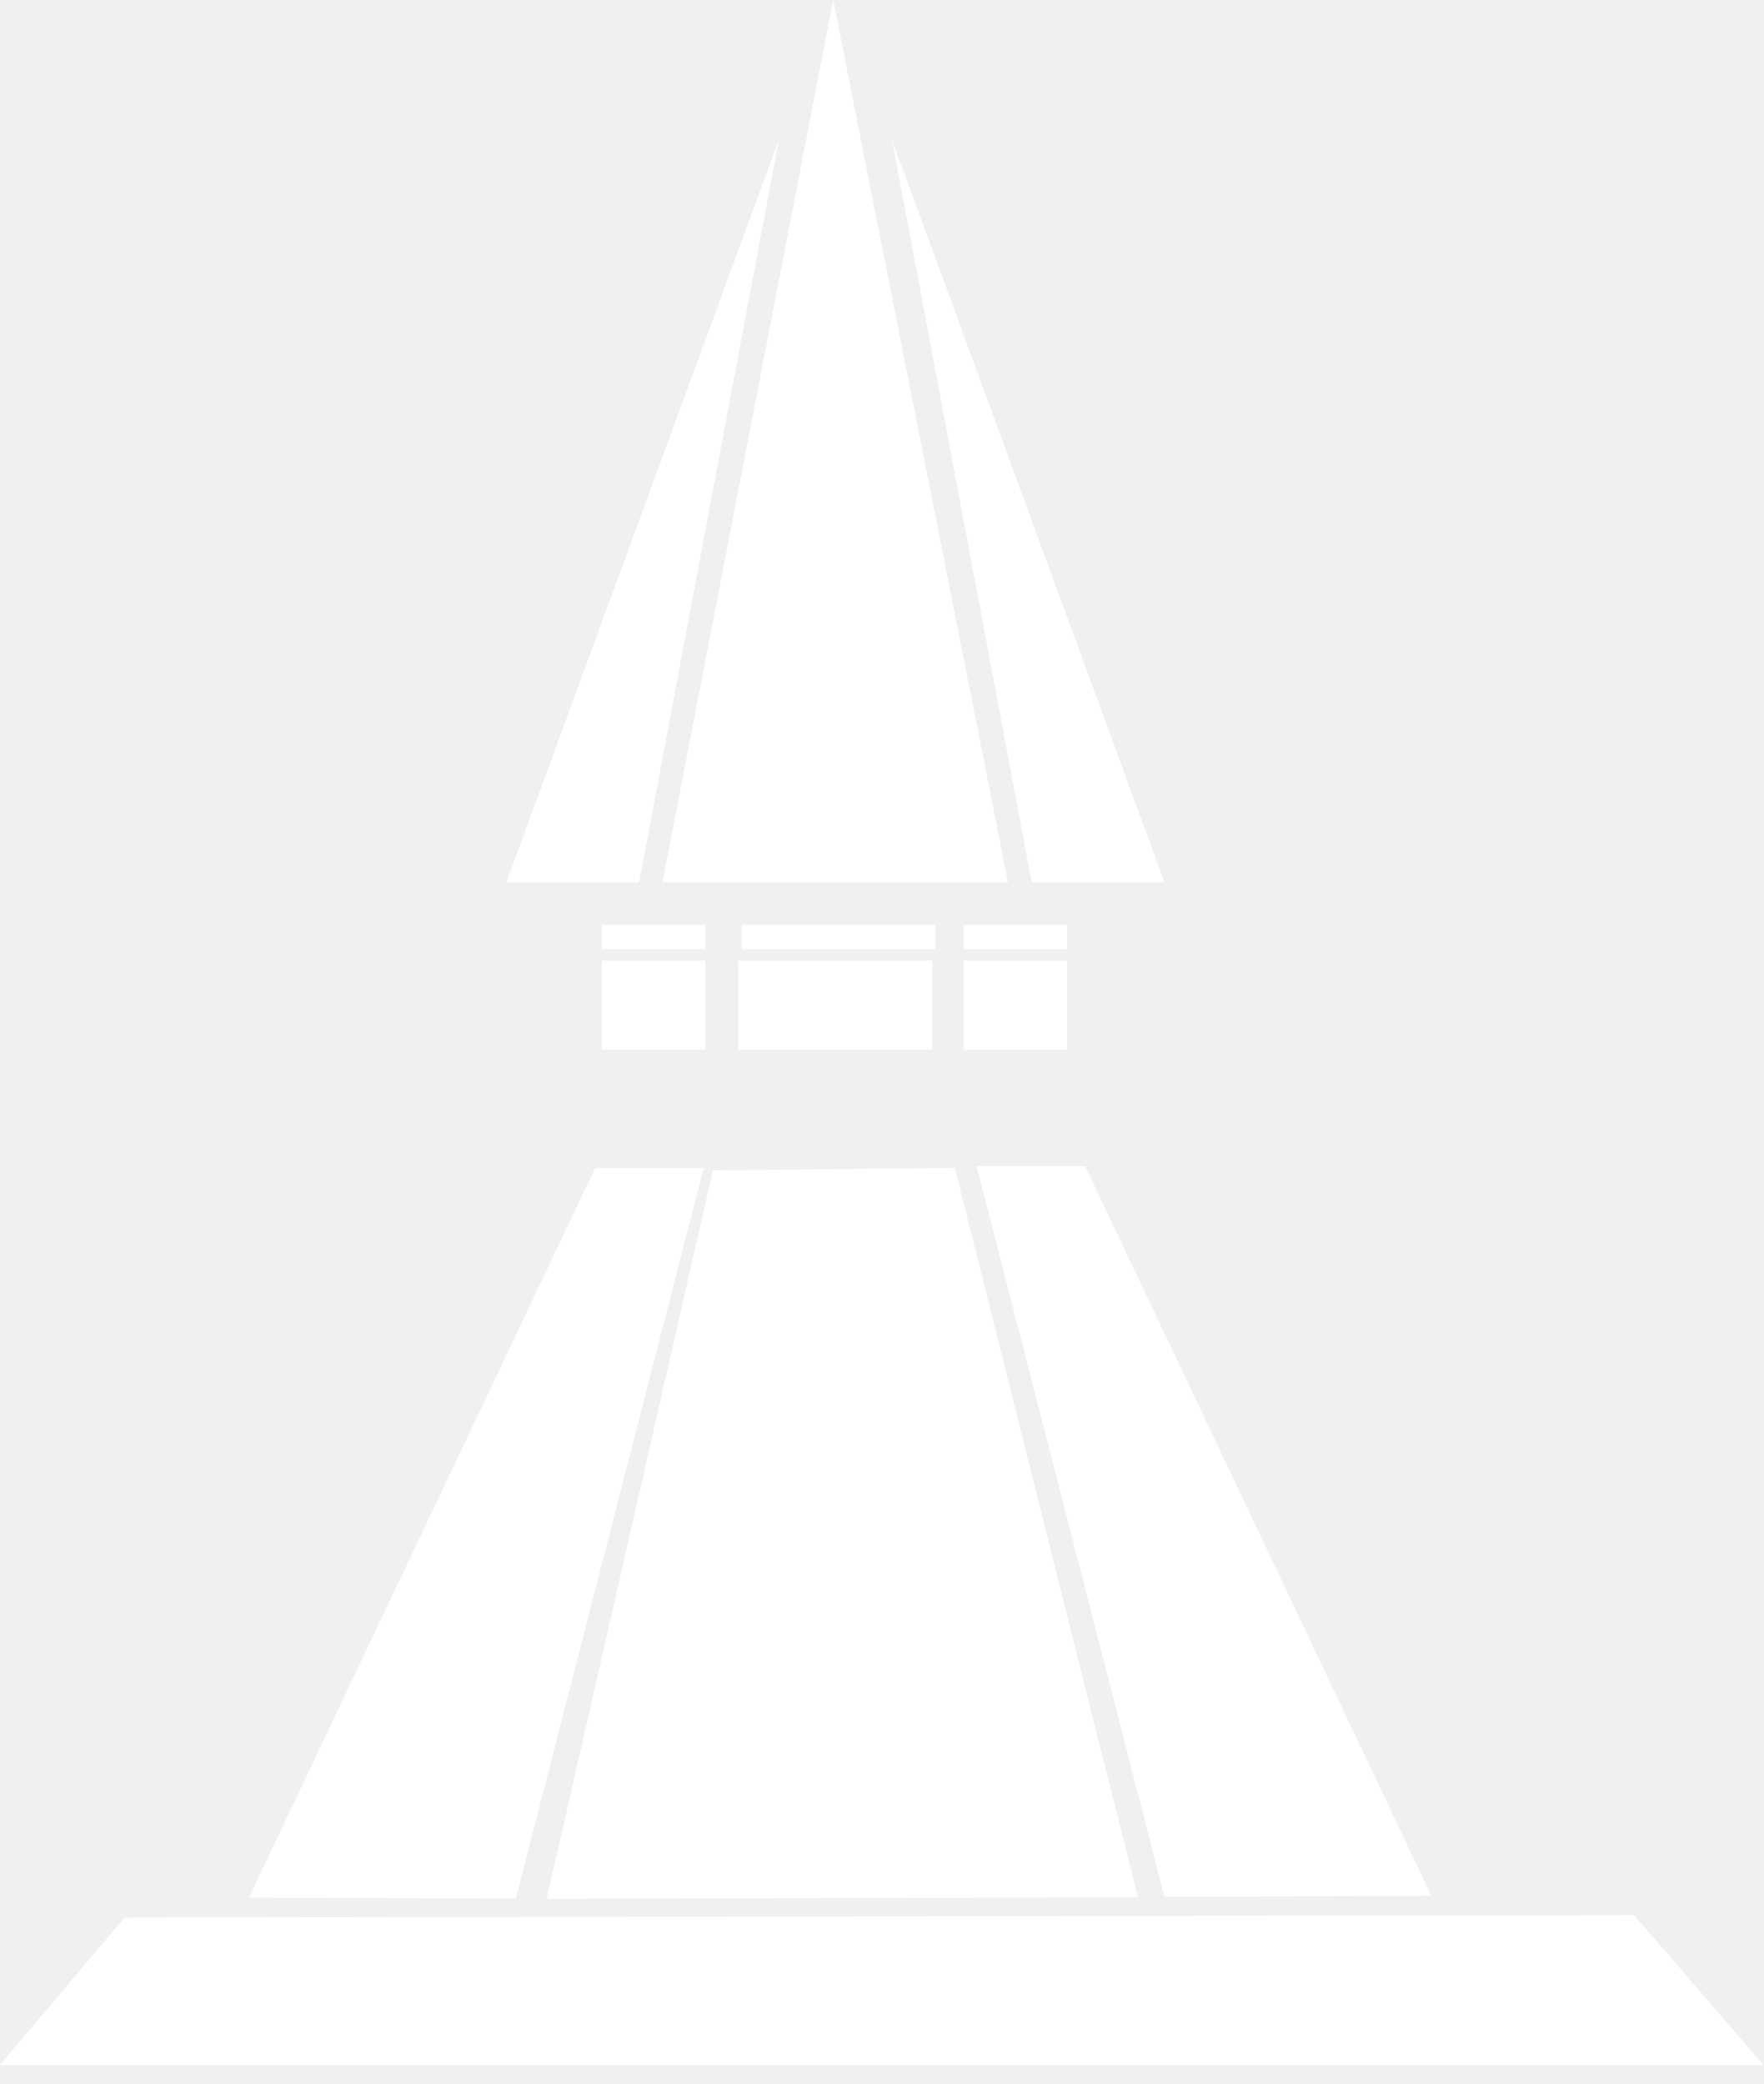
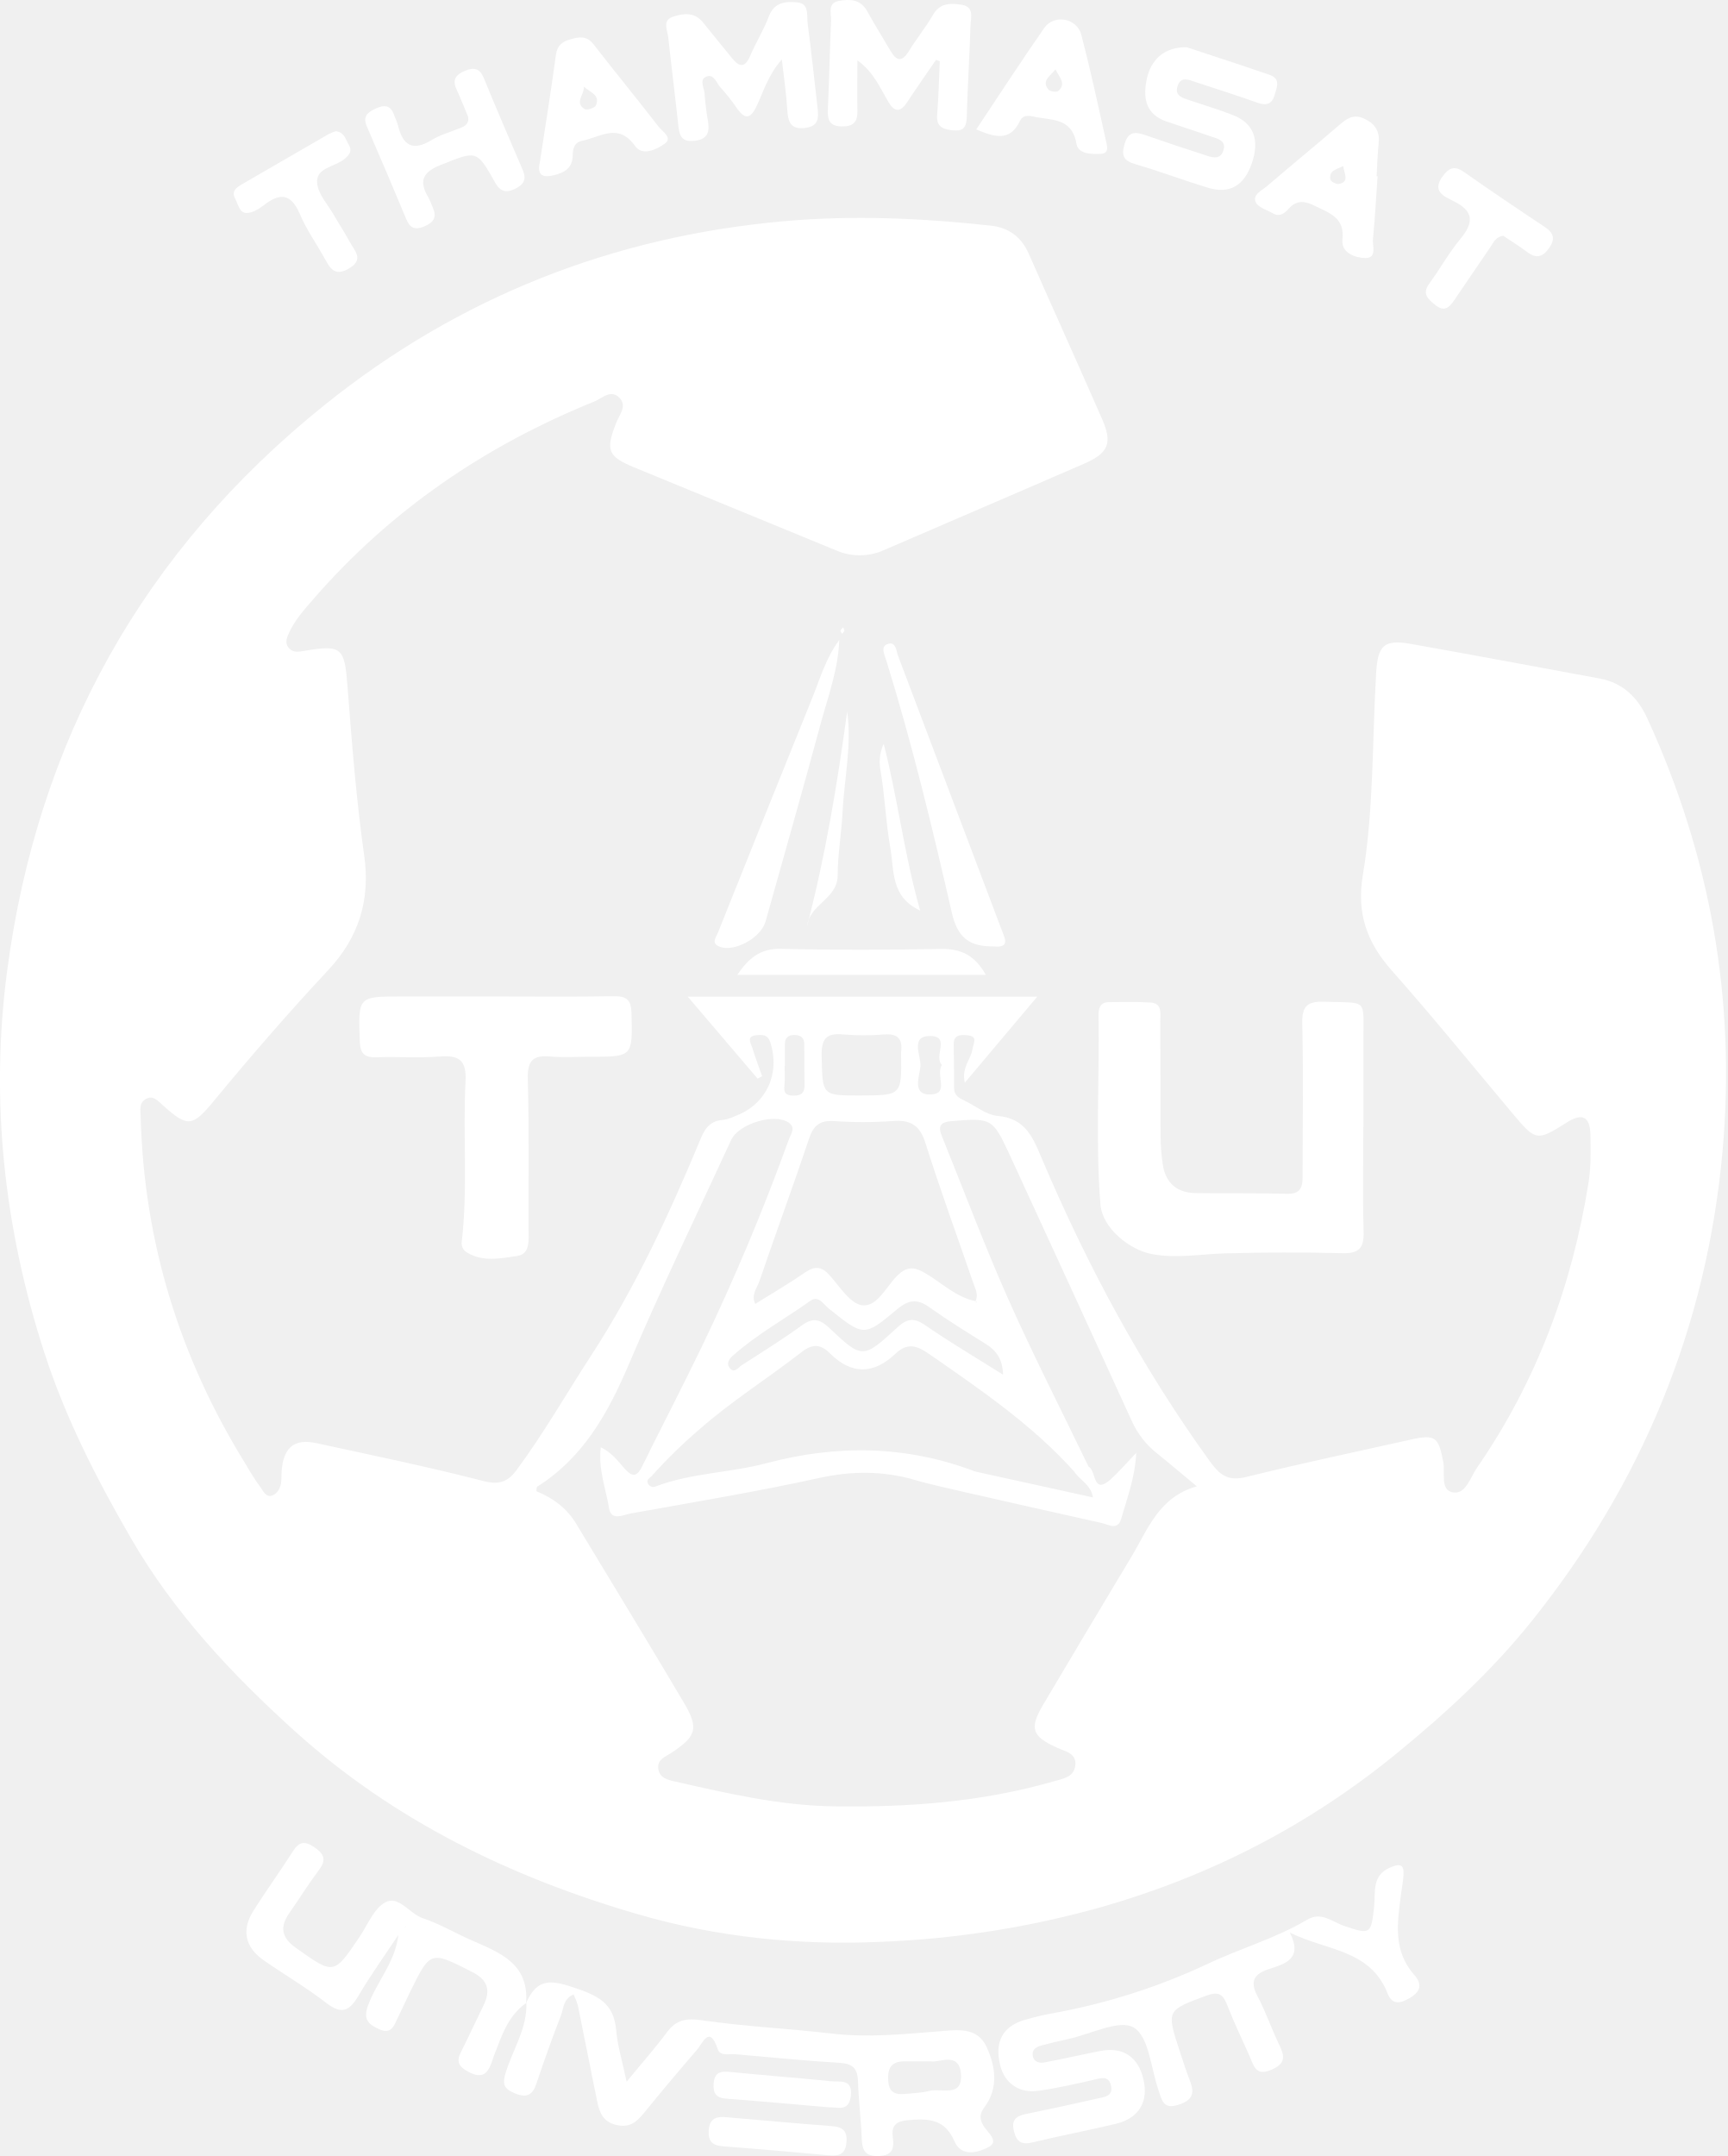
- <svg xmlns="http://www.w3.org/2000/svg" width="88" height="104" viewBox="0 0 88 104" fill="none">
-   <g clip-path="url(#clip0_190_476)">
-     <path d="M88 103.053H0L6.215 95.696L81.537 95.572L88 103.053Z" fill="white" />
-     <path d="M56.785 94.686L27.281 94.757L35.577 58.408L47.644 58.283L56.785 94.686Z" fill="white" />
-     <path d="M71.427 94.609L58.107 94.655L48.734 58.202H54.151C59.91 70.338 65.669 82.474 71.427 94.609Z" fill="white" />
-     <path d="M12.419 94.701L25.739 94.747L35.113 58.294H29.696L12.419 94.701Z" fill="white" />
-     <path d="M41.576 0C38.738 14.676 35.9 29.353 33.062 44.029H50.298L41.576 0Z" fill="white" />
-     <path d="M44.511 6.969L51.483 44.029H58.107C53.576 31.676 49.044 19.322 44.511 6.969Z" fill="white" />
-     <path d="M38.866 6.969C36.542 19.322 34.218 31.676 31.894 44.029H25.27C29.802 31.676 34.334 19.322 38.866 6.969Z" fill="white" />
-     <path d="M46.517 47.941H36.843V52.392H46.517V47.941Z" fill="white" />
-     <path d="M35.196 47.941H30.032V52.392H35.196V47.941Z" fill="white" />
-     <path d="M53.25 47.941H48.085V52.392H53.25V47.941Z" fill="white" />
-     <path d="M46.68 46.161H37.005V47.372H46.68V46.161Z" fill="white" />
-     <path d="M35.196 46.161H30.032V47.372H35.196V46.161Z" fill="white" />
-     <path d="M53.25 46.161H48.085V47.372H53.25V46.161Z" fill="white" />
+ <svg xmlns="http://www.w3.org/2000/svg" width="363" height="453" viewBox="0 0 363 453" fill="none">
+   <g clip-path="url(#clip0_266_591)">
+     <path d="M286.494 236.837C286.494 244.164 286.349 251.496 286.554 258.814C286.647 262.17 285.623 263.39 282.15 263.306C273.908 263.107 265.657 263.121 257.399 263.348C252.306 263.488 247.311 264.47 242.102 263.506C237.381 262.636 231.66 258.05 231.255 253.116C230.185 239.881 231.069 226.614 230.846 213.361C230.818 211.829 231.213 210.567 233.048 210.567C235.948 210.535 238.857 210.47 241.748 210.642C244.266 210.786 243.82 212.9 243.829 214.482C243.88 222.573 243.829 230.664 243.885 238.75C243.9 240.732 244.056 242.711 244.35 244.671C244.932 248.563 247.316 250.611 251.221 250.676C257.641 250.779 264.06 250.653 270.475 250.83C273.734 250.919 273.734 248.912 273.734 246.64C273.734 236.106 273.906 225.571 273.659 215.046C273.571 211.322 274.777 210.349 278.342 210.479C287.606 210.805 286.47 209.632 286.508 218.528C286.536 224.635 286.508 230.738 286.508 236.846L286.494 236.837Z" fill="white" />
+     <path d="M104.211 209.371C112.455 209.371 120.7 209.459 128.944 209.32C131.677 209.268 132.645 210.069 132.71 212.913C132.915 222.047 133.031 222.042 123.865 222.038C121.119 222.038 118.353 222.233 115.626 221.982C112.074 221.651 110.821 222.82 110.914 226.548C111.18 237.065 111.036 247.595 111.063 258.115C111.063 260.396 111.487 263.464 108.764 263.874C105.314 264.386 101.525 265.242 98.15 263.166C97.749 262.945 97.427 262.605 97.227 262.193C97.027 261.782 96.959 261.318 97.033 260.866C98.341 249.652 97.247 238.377 97.829 227.154C98.057 222.731 96.432 221.665 92.373 221.986C87.974 222.336 83.528 221.986 79.096 222.149C76.536 222.238 75.693 221.311 75.605 218.732C75.275 209.352 75.181 209.362 84.496 209.371H104.211Z" fill="white" />
+     <path d="M208.822 198.855C203.799 198.901 201.243 197.128 200.019 191.774C195.96 174.033 191.682 156.321 186.291 138.915C185.891 137.611 184.964 135.917 186.454 135.344C188.316 134.623 188.316 136.806 188.781 137.965C196.016 157.051 203.233 176.138 210.433 195.224C211.117 197.081 212.406 199.199 208.822 198.855Z" fill="white" />
+     <path d="M176.361 134.479C176.152 140.707 173.969 146.419 172.4 152.257C168.676 166.083 164.728 179.843 160.869 193.632C159.915 197.025 154.389 200.089 151.279 198.934C149.324 198.208 150.493 196.914 150.879 195.941C157.437 179.517 164.027 163.119 170.649 146.745C172.339 142.569 173.582 138.184 176.361 134.479Z" fill="white" />
+     <path d="M164.295 12.48C161.311 15.934 160.417 19.333 158.951 22.386C157.657 25.082 156.502 25.068 154.868 22.764C153.841 21.245 152.705 19.803 151.47 18.448C150.59 17.517 150.073 15.515 148.523 16.06C146.815 16.665 148.002 18.443 148.058 19.672C148.201 21.648 148.446 23.615 148.793 25.566C149.152 27.893 148.612 29.29 145.884 29.593C143.277 29.867 142.783 28.55 142.555 26.46C141.89 20.24 141.089 14.04 140.428 7.839C140.27 6.321 139.078 4.282 141.438 3.505C143.635 2.783 145.958 2.499 147.723 4.706C149.72 7.215 151.782 9.673 153.774 12.154C155.306 14.058 156.507 14.407 157.643 11.731C158.83 8.938 160.496 6.312 161.558 3.468C162.694 0.428 165.138 0.274 167.53 0.493C170.114 0.73 169.495 3.235 169.714 4.878C170.5 10.772 171.11 16.688 171.794 22.596C172.046 24.723 172.102 26.525 169.197 26.879C166.129 27.251 165.612 25.617 165.449 23.154C165.254 19.868 164.765 16.623 164.295 12.48Z" fill="white" />
+     <path d="M249.424 9.939C254.689 11.685 260.788 13.663 266.844 15.744C269.172 16.549 268.311 18.384 267.845 19.976C267.31 21.838 266.169 22.252 264.344 21.61C260.024 20.092 255.667 18.677 251.31 17.266C249.913 16.801 248.158 15.93 247.46 18.072C246.762 20.213 248.591 20.581 250.034 21.079C253.065 22.122 256.156 23.015 259.135 24.198C263.488 25.93 264.754 29.412 263.041 34.36C261.43 39.015 258.386 40.812 253.875 39.453C248.754 37.907 243.754 35.994 238.624 34.509C236.115 33.778 235.585 32.731 236.325 30.245C237.181 27.363 238.82 27.75 240.878 28.462C244.923 29.859 248.973 31.223 253.042 32.531C254.438 32.996 256.3 33.732 257.022 31.795C257.915 29.43 255.714 29.118 254.201 28.583C251.179 27.512 248.121 26.558 245.09 25.511C240.924 24.072 240.184 20.855 240.901 17.029C241.697 12.532 244.718 9.809 249.424 9.939Z" fill="white" />
+     <path d="M196.7 12.564C194.67 15.534 192.603 18.476 190.625 21.483C189.149 23.718 187.925 23.532 186.635 21.334C184.894 18.364 183.563 15.12 180.174 12.676C180.174 16.228 180.104 19.784 180.174 23.331C180.239 25.701 179.243 26.59 176.915 26.567C174.425 26.53 173.857 25.31 173.964 23.076C174.257 16.824 174.369 10.567 174.639 4.315C174.704 2.788 173.829 0.633 176.291 0.186C178.619 -0.233 180.853 -0.158 182.241 2.374C183.777 5.167 185.499 7.881 187.119 10.66C188.404 12.885 189.545 13.09 190.992 10.735C192.589 8.137 194.544 5.749 196.067 3.114C197.538 0.572 199.744 0.652 202.039 0.996C204.832 1.415 203.985 3.743 203.939 5.386C203.752 11.787 203.324 18.183 203.156 24.584C203.096 26.744 202.449 27.633 200.191 27.377C198.087 27.158 196.737 26.627 196.932 24.086C197.24 20.361 197.314 16.637 197.486 12.876L196.7 12.564Z" fill="white" />
+     <path d="M98.359 24.5C97.591 22.671 96.814 20.678 95.92 18.746C94.989 16.703 95.827 15.679 97.694 14.887C99.56 14.096 100.803 14.305 101.655 16.377C104.323 22.862 107.083 29.314 109.862 35.752C110.737 37.777 109.965 38.866 108.149 39.713C106.334 40.561 105.114 40.267 104.053 38.373C100.137 31.39 100.17 31.646 92.545 34.686C88.677 36.227 88.029 38.168 90.036 41.51C90.376 42.192 90.679 42.891 90.944 43.605C91.809 45.528 91.246 46.663 89.268 47.525C87.289 48.386 86.195 48.032 85.367 46.03C82.67 39.547 79.925 33.092 77.132 26.665C76.201 24.547 77.08 23.672 78.882 22.838C80.744 21.968 82.071 22.024 82.811 24.174C83.12 24.871 83.393 25.582 83.63 26.306C84.622 30.538 86.707 31.893 90.739 29.402C92.536 28.303 94.668 27.745 96.641 26.926C97.647 26.53 98.643 26.064 98.359 24.5Z" fill="white" />
+     <path d="M113.442 34.118C114.583 26.595 115.802 19.086 116.817 11.55C117.096 9.497 118.13 8.757 119.927 8.24C121.831 7.695 123.339 7.509 124.763 9.352C129.237 15.139 133.902 20.781 138.361 26.577C139.143 27.591 141.443 28.951 139.688 30.194C138.049 31.358 135.033 32.908 133.441 30.659C129.954 25.734 126.188 28.797 122.427 29.556C120.695 29.905 120.369 31.185 120.355 32.638C120.327 35.296 118.651 36.273 116.361 36.827C113.908 37.423 112.846 36.692 113.442 34.118ZM122.692 18.211C122.85 19.855 120.625 21.53 122.859 22.922C123.325 23.22 124.982 22.685 125.215 22.149C126.207 19.924 123.953 19.394 122.711 18.211H122.692Z" fill="white" />
+     <path d="M289.487 37.022C289.179 41.426 288.951 45.834 288.514 50.224C288.369 51.672 289.417 54.242 286.931 54.218C284.78 54.191 281.81 53.115 282.104 50.359C282.611 45.741 279.464 44.834 276.48 43.33C274.362 42.269 272.561 41.859 270.768 43.893C269.986 44.787 268.906 45.634 267.566 44.862C266.225 44.089 264.372 43.595 263.874 42.474C263.171 40.891 265.187 40.016 266.276 39.084C271.364 34.723 276.555 30.482 281.638 26.097C283.281 24.672 284.701 23.918 286.917 25.044C289.133 26.171 289.976 27.754 289.71 30.165C289.468 32.432 289.417 34.723 289.287 37.004L289.487 37.022ZM282.262 34.872C281.047 35.584 279.18 35.733 279.571 37.702C279.66 38.144 280.819 38.759 281.363 38.656C283.686 38.209 282.425 36.403 282.262 34.872Z" fill="white" />
+     <path d="M205.149 27.195C209.972 19.966 214.585 12.834 219.445 5.87C221.512 2.909 226.321 3.794 227.238 7.327C229.151 14.682 230.757 22.112 232.396 29.532C232.624 30.561 233.22 32.255 231.264 32.325C229.309 32.395 226.581 32.4 226.204 30.189C225.245 24.602 220.832 25.324 217.164 24.491C216.033 24.235 214.911 24.211 214.371 25.352C212.267 29.826 209.031 28.82 205.149 27.195ZM221.796 14.566C220.711 16.028 218.789 16.893 220.316 18.816C220.646 19.24 222.052 19.435 222.401 19.119C224.137 17.545 222.592 16.256 221.796 14.566Z" fill="white" />
+     <path d="M70.54 27.572C72.374 27.735 72.621 29.295 73.291 30.421C74.097 31.776 73.38 32.59 72.304 33.466C70.307 35.09 66.355 35.216 66.644 38.465C66.853 40.821 68.929 43.023 70.209 45.267C71.271 47.129 72.467 48.893 73.468 50.778C74.469 52.664 76.624 54.502 73.287 56.439C70.2 58.241 69.278 56.188 68.119 54.111C66.411 51.053 64.344 48.153 62.998 44.95C61.136 40.574 58.776 40.504 55.392 43.148C54.358 43.959 52.948 44.792 51.742 44.745C50.267 44.685 50.006 42.809 49.377 41.65C48.605 40.253 49.629 39.41 50.774 38.759C56.838 35.239 62.907 31.726 68.98 28.219C69.483 27.964 70.004 27.747 70.54 27.572Z" fill="white" />
+     <path d="M315.882 49.535C314.266 49.815 313.885 50.895 313.298 51.756C310.719 55.533 308.148 59.311 305.584 63.091C304.528 64.656 303.485 65.614 301.567 64.046C299.998 62.761 298.811 61.718 300.357 59.586C302.596 56.509 304.462 53.139 306.874 50.22C309.779 46.719 309.718 44.331 305.375 42.222C303.513 41.291 300.855 40.202 303.117 37.102C304.402 35.342 305.57 34.685 307.614 36.119C313.223 40.062 318.912 43.893 324.624 47.687C326.579 48.981 326.854 50.28 325.476 52.194C324.098 54.107 322.748 54.33 320.891 52.934C319.201 51.667 317.404 50.555 315.882 49.535Z" fill="white" />
+     <path d="M207.165 204.824H154.938C157.303 201.365 159.733 199.237 164.174 199.358C175.323 199.638 186.491 199.591 197.645 199.386C201.742 199.303 204.74 200.527 207.165 204.824Z" fill="white" />
+     <path d="M271.048 406.048C273.841 411.573 270.079 412.611 266.7 413.71C263.562 414.729 262.557 416.233 264.251 419.417C265.946 422.601 267.147 426.135 268.725 429.435C269.837 431.763 270.452 433.411 267.296 434.831C263.79 436.409 263.446 433.899 262.543 431.912C260.909 428.299 259.219 424.705 257.771 421.014C256.887 418.751 255.713 418.5 253.553 419.296C245.114 422.406 245.086 422.35 247.935 431.05C248.6 433.08 249.247 435.119 250.025 437.102C251.035 439.672 250.784 441.199 247.697 442.223C244.355 443.322 244.155 441.176 243.456 439.188C241.846 434.598 241.473 427.959 238.261 426.023C235.263 424.217 229.244 427.392 224.561 428.402C222.624 428.821 220.688 429.272 218.77 429.798C217.676 430.092 216.75 430.729 217.048 432.051C217.345 433.373 218.551 433.527 219.603 433.322C223.5 432.582 227.368 431.679 231.264 430.929C236.008 429.998 239.225 432.2 240.305 436.981C241.366 441.636 239.29 445.091 234.518 446.226C228.727 447.623 222.88 448.712 217.089 450.118C214.841 450.667 213.71 450.211 213.095 447.884C212.439 445.416 213.524 444.583 215.679 444.159C220.613 443.154 225.535 442.086 230.445 440.957C231.842 440.636 233.895 440.552 233.508 438.382C233.043 435.91 231.223 436.679 229.528 437.06C225.804 437.903 222.08 438.75 218.304 439.295C214.115 439.9 211.047 437.689 210.139 433.764C209.036 429.012 210.67 425.851 215.153 424.454C217.349 423.805 219.581 423.284 221.838 422.895C232.91 420.845 243.674 417.383 253.865 412.593C260.732 409.334 268.124 407.258 274.697 403.348C277.667 401.579 279.967 403.813 282.439 404.651C287.946 406.513 288.132 406.453 288.756 400.629C289.082 397.58 288.202 394.07 292.145 392.38C294.072 391.551 295.082 391.616 294.938 393.967C294.845 395.327 294.58 396.677 294.403 398.036C293.648 403.948 292.676 409.869 297.196 414.953C298.811 416.778 298.681 418.356 296.335 419.757C294.254 421 292.573 421.34 291.568 418.784C287.918 409.539 278.598 409.855 271.048 406.048Z" fill="white" />
+     <path d="M110.537 420.898C112.963 415.377 115.97 416.01 121.361 417.868C126.574 419.655 129.046 421.503 129.507 426.759C129.787 429.906 130.75 432.992 131.677 437.391C134.935 433.421 137.682 430.32 140.14 427.015C142.132 424.338 144.245 423.998 147.588 424.487C156.61 425.814 165.743 426.219 174.825 427.28C182.334 428.165 189.755 427.406 197.203 426.815C201.039 426.512 205.354 425.777 207.318 430.073C209.181 434.105 209.888 438.658 206.927 442.67C205.82 444.169 205.787 445.147 206.704 446.702C207.491 448.038 210.093 449.895 207.751 451.124C205.652 452.227 202.044 453.368 200.555 449.877C198.553 445.221 195.085 445.082 190.876 445.463C188.288 445.701 187.278 446.571 187.618 449.099C187.902 451.301 187.66 452.875 184.694 453C181.617 453.135 181.17 451.627 181.077 449.155C180.924 445.189 180.421 441.241 180.3 437.28C180.216 434.622 179.187 433.593 176.469 433.43C169.155 432.988 161.861 432.261 154.561 431.619C153.249 431.507 151.349 432.085 150.837 430.572C149.082 425.367 147.718 429.236 146.443 430.707C142.653 435.095 138.929 439.536 135.27 444.03C133.729 445.892 132.263 447.144 129.461 446.464C126.658 445.785 125.965 443.792 125.499 441.53C124.103 434.817 122.813 428.081 121.44 421.364C121.202 420.572 120.9 419.802 120.537 419.059C118.325 419.958 118.442 422.057 117.851 423.561C116.012 428.244 114.327 432.997 112.73 437.769C111.925 440.18 110.728 440.855 108.289 439.873C106.05 438.965 105.459 438.104 106.264 435.487C107.758 430.632 110.798 426.205 110.616 420.856L110.537 420.898ZM195.648 433.113C193.134 433.113 191.617 433.113 190.104 433.113C187.357 433.113 186.491 434.44 186.645 437.126C186.812 440.073 188.567 440.138 190.69 439.919C192.198 439.761 193.749 439.733 195.192 439.337C197.72 438.653 202.323 440.832 201.937 435.785C201.565 430.958 197.296 433.467 195.648 433.113Z" fill="white" />
+     <path d="M110.588 420.847C106.762 423.519 105.444 427.68 103.866 431.768C102.968 434.095 102.47 437.596 98.28 435.236C96.418 434.193 95.864 433.169 96.819 431.256C98.452 427.997 99.998 424.664 101.599 421.373C103.126 418.221 102.582 416.033 99.202 414.325C90.431 409.879 90.483 409.772 86.107 418.668C85.236 420.446 84.431 422.262 83.556 424.04C82.76 425.66 82.243 427.569 79.59 426.326C77.327 425.269 76.331 424.245 77.304 421.48C79.138 416.359 83.076 412.29 83.705 406.555C80.912 410.791 77.918 414.934 75.349 419.301C73.487 422.462 71.871 423.393 68.608 420.87C64.395 417.611 59.763 414.907 55.369 411.843C51.505 409.143 50.714 405.522 53.223 401.532C55.899 397.268 58.874 393.195 61.565 388.963C62.854 386.915 64.055 386.775 66.015 388.088C68.073 389.485 68.664 390.723 67.044 392.888C64.847 395.811 62.906 398.939 60.811 401.933C58.762 404.861 59.13 407.1 62.165 409.255C70.186 414.953 70.116 415.023 75.577 406.928C77.281 404.404 78.566 401.002 80.963 399.703C83.793 398.171 86.028 402.091 88.849 403.036C92.303 404.186 95.496 406.085 98.848 407.565C104.83 410.209 111.24 412.435 110.542 420.902L110.588 420.847ZM85.101 404.847L85.329 405.014L85.362 404.726L85.101 404.847Z" fill="white" />
+     <path d="M152.769 444.862C160.217 445.5 167.521 446.166 174.816 446.725C177.055 446.897 178.075 447.656 177.875 450.123C177.656 452.706 176.254 453.042 174.15 452.855C166.865 452.199 159.58 451.538 152.271 450.993C150.158 450.835 148.835 450.36 148.919 447.819C149.045 444.909 150.744 444.653 152.769 444.862Z" fill="white" />
+     <path d="M174.248 442.777C166.893 442.148 159.817 441.483 152.699 440.961C150.535 440.803 149.813 439.895 149.967 437.791C150.13 435.492 151.331 435.138 153.332 435.333C160.422 436.036 167.531 436.576 174.616 437.293C176.478 437.484 179.215 436.702 178.805 440.366C178.396 443.824 175.933 442.675 174.248 442.777Z" fill="white" />
+     <path d="M169.593 194.582C173.48 179.736 175.956 164.663 178.028 149.482C179.02 156.665 177.4 163.69 177.041 170.775C176.818 175.179 176.04 179.569 176.026 183.963C176.008 188.865 170.147 189.959 169.593 194.582Z" fill="white" />
+     <path d="M193.367 191.323C187.101 188.4 187.962 183.009 187.082 178.075C186.105 172.577 185.946 167.009 184.974 161.525C184.692 159.747 184.947 157.926 185.704 156.293C188.665 167.81 190.01 179.578 193.367 191.323Z" fill="white" />
+     <path d="M177.455 132.519L176.99 133.17C176.85 132.952 176.557 132.682 176.608 132.519C176.692 132.244 176.994 132.053 177.204 131.802L177.455 132.519Z" fill="white" />
+     <path d="M346.201 151.005C344.166 146.559 341.08 143.473 336.118 142.56C322.915 140.126 309.718 137.64 296.497 135.298C290.813 134.293 289.515 135.606 289.184 141.439C288.341 155.59 288.719 169.868 286.391 183.866C285.046 191.929 287.238 197.994 292.443 203.883C301.143 213.71 309.42 223.9 317.865 233.965C322.767 239.798 322.934 239.835 329.316 235.799C332.473 233.802 334.13 234.593 334.218 238.397C334.293 241.744 334.339 245.151 333.823 248.443C330.373 270.14 322.892 290.279 310.356 308.42C308.931 310.477 308.028 314.132 305.184 313.54C302.624 313.001 303.708 309.388 303.289 307.177C302.293 301.917 301.651 301.311 296.367 302.498C284.892 305.068 273.375 307.47 261.97 310.31C258.19 311.241 256.463 310.105 254.284 307.098C239.984 287.337 228.541 266.03 219.021 243.643C217.159 239.263 215.637 234.975 209.683 234.472C207.267 234.268 205.005 232.354 202.658 231.242C201.527 230.702 200.489 230.152 200.494 228.63C200.494 225.581 200.461 222.527 200.41 219.473C200.377 217.402 201.806 217.406 203.203 217.514C205.628 217.695 204.544 219.147 204.353 220.456C204.05 222.55 202.025 224.222 202.742 227.494L217.965 209.413H144.529L159.212 226.638L160.143 226.112C159.454 224.138 158.718 222.178 158.094 220.186C157.768 219.143 156.763 217.7 158.969 217.509C160.152 217.406 161.297 217.309 161.856 218.966C163.978 225.413 161.171 231.805 154.929 234.328C153.942 234.728 152.922 235.226 151.889 235.306C149.389 235.501 148.207 236.944 147.304 239.109C140.744 254.876 133.617 270.359 124.274 284.73C119.047 292.769 114.289 301.111 108.582 308.843C106.79 311.264 105.016 312.06 101.655 311.199C89.984 308.196 78.165 305.752 66.383 303.201C61.983 302.27 59.749 304.007 59.237 308.518C59.135 309.425 59.172 310.347 59.102 311.259C58.999 312.568 58.334 313.801 57.24 314.216C55.843 314.746 55.266 313.14 54.6 312.288C53.537 310.814 52.557 309.281 51.663 307.698C37.772 285.321 30.249 261.021 29.56 234.659C29.523 233.318 29.155 231.768 30.603 230.934C32.144 230.041 33.14 231.265 34.16 232.173C39.378 236.851 40.355 236.879 44.908 231.358C52.669 221.955 60.657 212.737 68.971 203.832C75.376 196.961 77.867 189.187 76.526 179.695C74.86 167.941 73.938 156.065 73.026 144.222C72.397 136.048 71.89 135.405 63.822 136.774C62.752 136.951 61.686 137.16 60.82 136.271C59.749 135.173 60.238 134.014 60.764 132.892C62.011 130.229 63.948 128.069 65.852 125.876C82.094 107.163 101.985 93.635 124.875 84.366C126.588 83.672 128.385 81.657 130.233 83.654C131.783 85.325 130.196 87.089 129.544 88.723C127.216 94.598 127.682 95.888 133.268 98.201C147.383 104.034 161.53 109.783 175.63 115.612C177.238 116.322 178.979 116.684 180.737 116.674C182.495 116.664 184.23 116.281 185.83 115.551C199.795 109.499 213.845 103.508 227.82 97.424C232.94 95.199 233.811 93.104 231.613 88.086C226.544 76.485 221.307 64.954 216.21 53.363C214.641 49.792 211.987 47.823 208.193 47.409C193.734 45.831 179.229 45.179 164.737 46.478C128.781 49.68 96.511 62.389 68.324 84.999C30.077 115.672 7.886 155.618 1.499 203.986C-2.081 231.111 0.81 257.874 9.287 284.115C13.779 298.02 20.357 310.827 27.568 323.284C36.515 338.739 48.646 351.713 61.923 363.705C82.843 382.605 107.544 394.522 134.199 402.25C150.618 407.007 167.661 408.767 184.941 408.008C200.759 407.406 216.449 404.93 231.683 400.63C254.354 394.112 274.893 383.596 293.346 368.537C303.806 359.995 313.587 350.977 321.943 340.531C345.028 311.669 358.625 278.85 361.977 241.911C364.821 210.191 359.449 179.928 346.201 151.005ZM195.601 217.672C199.749 217.774 196.127 222.052 197.929 223.724C196.583 225.935 199.474 229.733 195.75 229.957C191.467 230.213 193.264 226.074 193.422 224.068C193.618 221.889 191.09 217.565 195.601 217.672ZM177.218 217.346C180.091 217.59 182.98 217.59 185.853 217.346C188.744 217.136 189.712 218.379 189.354 221.07C189.342 221.225 189.342 221.381 189.354 221.536C189.475 230.148 189.475 230.148 180.774 230.171C172.674 230.194 172.861 230.171 172.66 221.982C172.563 218.421 173.494 216.978 177.218 217.346ZM175.216 235.548C179.325 235.834 183.448 235.834 187.557 235.548C191.309 235.25 193.273 236.362 194.47 240.147C197.579 250.007 201.145 259.727 204.506 269.507C204.935 270.755 205.666 271.993 205 273.38C200.838 272.552 197.882 269.498 194.386 267.473C191.979 266.076 190.476 266.109 188.469 268.115C186.165 270.443 184.28 274.674 181.151 274.246C178.619 273.892 176.44 270.28 174.313 267.924C172.665 266.09 171.245 265.951 169.225 267.333C165.84 269.661 162.289 271.728 158.713 273.967C157.782 272.068 159.081 270.662 159.561 269.251C162.973 259.247 166.637 249.327 169.993 239.304C170.901 236.53 172.218 235.375 175.193 235.548H175.216ZM229.682 314.625L204.916 309.179C190.485 303.672 175.863 303.499 161.032 307.442C153.402 309.467 145.334 309.467 137.863 312.288C137.599 312.432 137.291 312.472 136.999 312.401C136.707 312.329 136.452 312.151 136.285 311.902C135.573 310.971 136.541 310.603 136.941 310.138C140.069 306.642 143.426 303.359 146.992 300.311C153.69 294.412 161.353 289.604 168.406 284.12C170.756 282.258 172.502 282.458 174.346 284.301C178.973 288.924 183.623 288.761 188.218 284.394C190.774 281.969 192.808 282.788 195.373 284.571C206.131 292.048 216.964 299.403 225.781 309.244C226.875 310.994 229.17 311.818 229.682 314.625ZM194.4 278.427C192.007 276.774 190.583 277.063 188.534 278.943C181.347 285.549 181.193 285.558 174.294 279.041C172.241 277.104 170.784 276.811 168.447 278.515C164.383 281.476 160.068 284.129 155.855 286.862C155.092 287.355 154.235 288.756 153.244 287.295C152.713 286.508 153.081 285.67 153.9 284.934C158.928 280.419 164.849 277.184 170.323 273.297C172.004 272.105 173.07 274.06 174.159 274.935C181.491 280.815 181.556 280.936 188.474 275.131C190.853 273.129 192.719 272.803 195.294 274.665C199.144 277.402 203.175 279.898 207.188 282.397C209.418 283.794 210.688 285.609 210.782 288.835C205.074 285.242 199.609 282.02 194.4 278.427ZM205.107 273.729L205.037 273.436L205.326 273.408L205.107 273.729ZM164.877 227.634C164.979 226.424 164.877 225.195 164.877 223.975H164.933C164.933 222.448 164.933 220.921 164.933 219.394C164.933 218.109 165.603 217.439 166.925 217.462C168.163 217.462 168.997 217.984 169.011 219.324C169.043 222.225 169.011 225.125 169.062 228.02C169.094 229.938 168.019 230.273 166.408 230.19C164.556 230.073 164.765 228.905 164.877 227.634ZM237.768 327.073C231.561 337.401 225.383 347.755 219.235 358.132C216.251 363.169 216.833 364.827 222.159 367.224C223.909 368.011 226.348 368.42 225.953 371.055C225.608 373.439 223.299 373.741 221.414 374.286C206.303 378.643 190.862 379.765 175.193 379.532C163.82 379.365 152.922 376.828 141.973 374.346C140.325 373.974 138.496 373.578 138.319 371.488C138.156 369.626 139.911 369.072 141.149 368.253C146.34 364.803 146.899 363.132 143.724 357.774C136.275 345.168 128.627 332.659 121.058 320.118C119.089 316.86 116.17 314.728 112.72 313.326C112.781 312.917 112.72 312.47 112.883 312.372C122.631 306.223 127.803 296.861 132.188 286.554C138.929 270.694 146.438 255.16 153.658 239.505C155.217 236.116 162.717 233.849 165.692 235.841C167.344 236.949 166.157 238.299 165.747 239.477C160.41 254.247 154.324 268.735 147.513 282.886C143.412 291.377 139.059 299.747 134.884 308.201C133.762 310.473 132.724 310.24 131.234 308.55C129.87 307.005 128.632 305.254 126.253 304.086C125.685 308.829 127.342 312.838 127.994 316.92C128.427 319.653 131.01 318.27 132.584 317.986C145.795 315.617 159.053 313.419 172.153 310.538C179.094 309.016 185.69 309.016 192.431 311.003C195.927 312.028 199.516 312.735 203.059 313.592C202.835 312.093 204.269 311.287 204.758 310.086C204.292 311.287 202.835 312.093 203.063 313.587C212.523 315.728 221.977 317.893 231.46 319.988C232.917 320.309 234.891 321.668 235.617 319.085C236.809 314.849 238.485 310.706 238.768 305.268C236.585 307.549 235.124 309.258 233.471 310.761C229.533 314.337 230.408 308.899 228.765 308.178C223.104 296.437 217.159 284.818 211.862 272.915C206.867 261.677 202.551 250.132 197.933 238.727C197.1 236.67 197.514 235.762 199.986 235.562C208.3 234.887 208.594 234.91 212.09 242.461C220.714 261.162 229.303 279.879 237.856 298.611C239.053 301.258 240.868 303.577 243.149 305.375C245.751 307.461 248.27 309.63 251.496 312.298C243.494 314.56 241.222 321.333 237.768 327.073Z" fill="white" />
+     <path d="M204.949 273.441L205.306 273.408L205.085 273.732C205.057 273.615 205.033 273.497 205.005 273.38L204.949 273.441Z" fill="#FEFEFD" />
+     <path d="M85.101 404.843L85.364 404.726L85.331 405.017L85.101 404.843Z" fill="#FEFEFD" />
  </g>
  <defs>
-     <clipPath id="clip0_190_476">
-       <rect width="88" height="103.053" fill="white" />
+     <clipPath id="clip0_266_591">
+       <rect width="362.704" height="453" fill="white" />
    </clipPath>
  </defs>
</svg>
